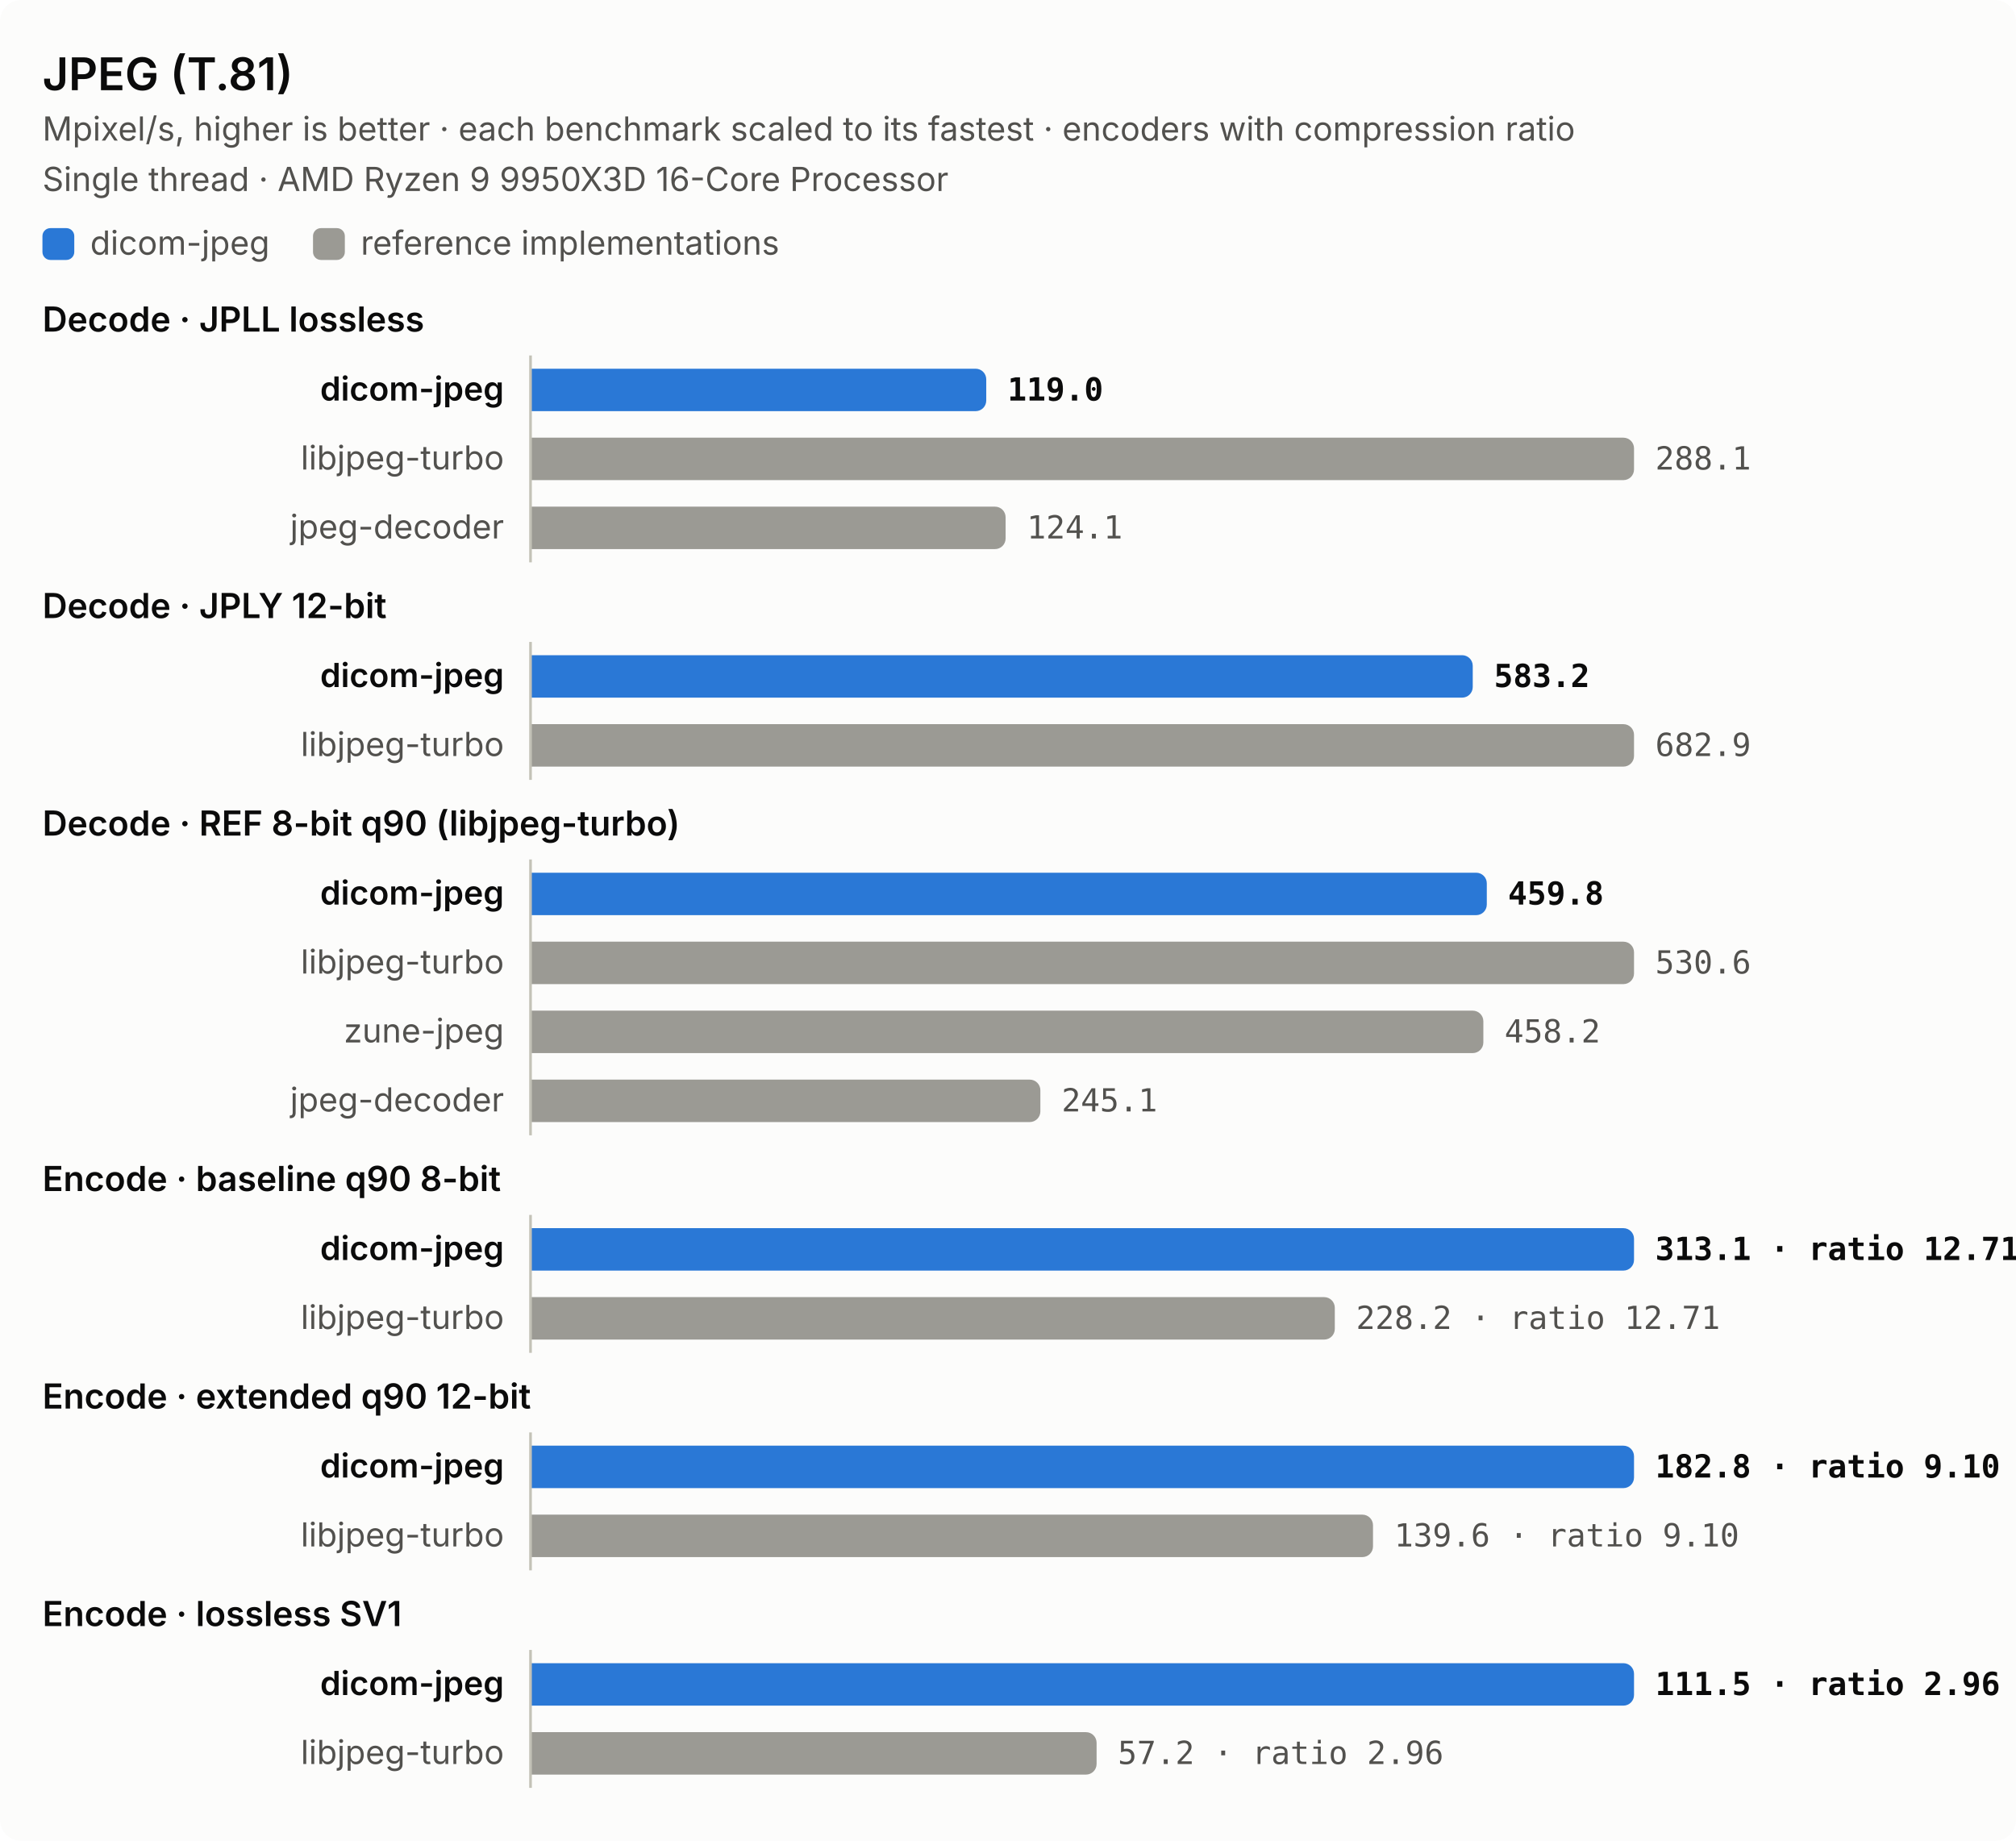
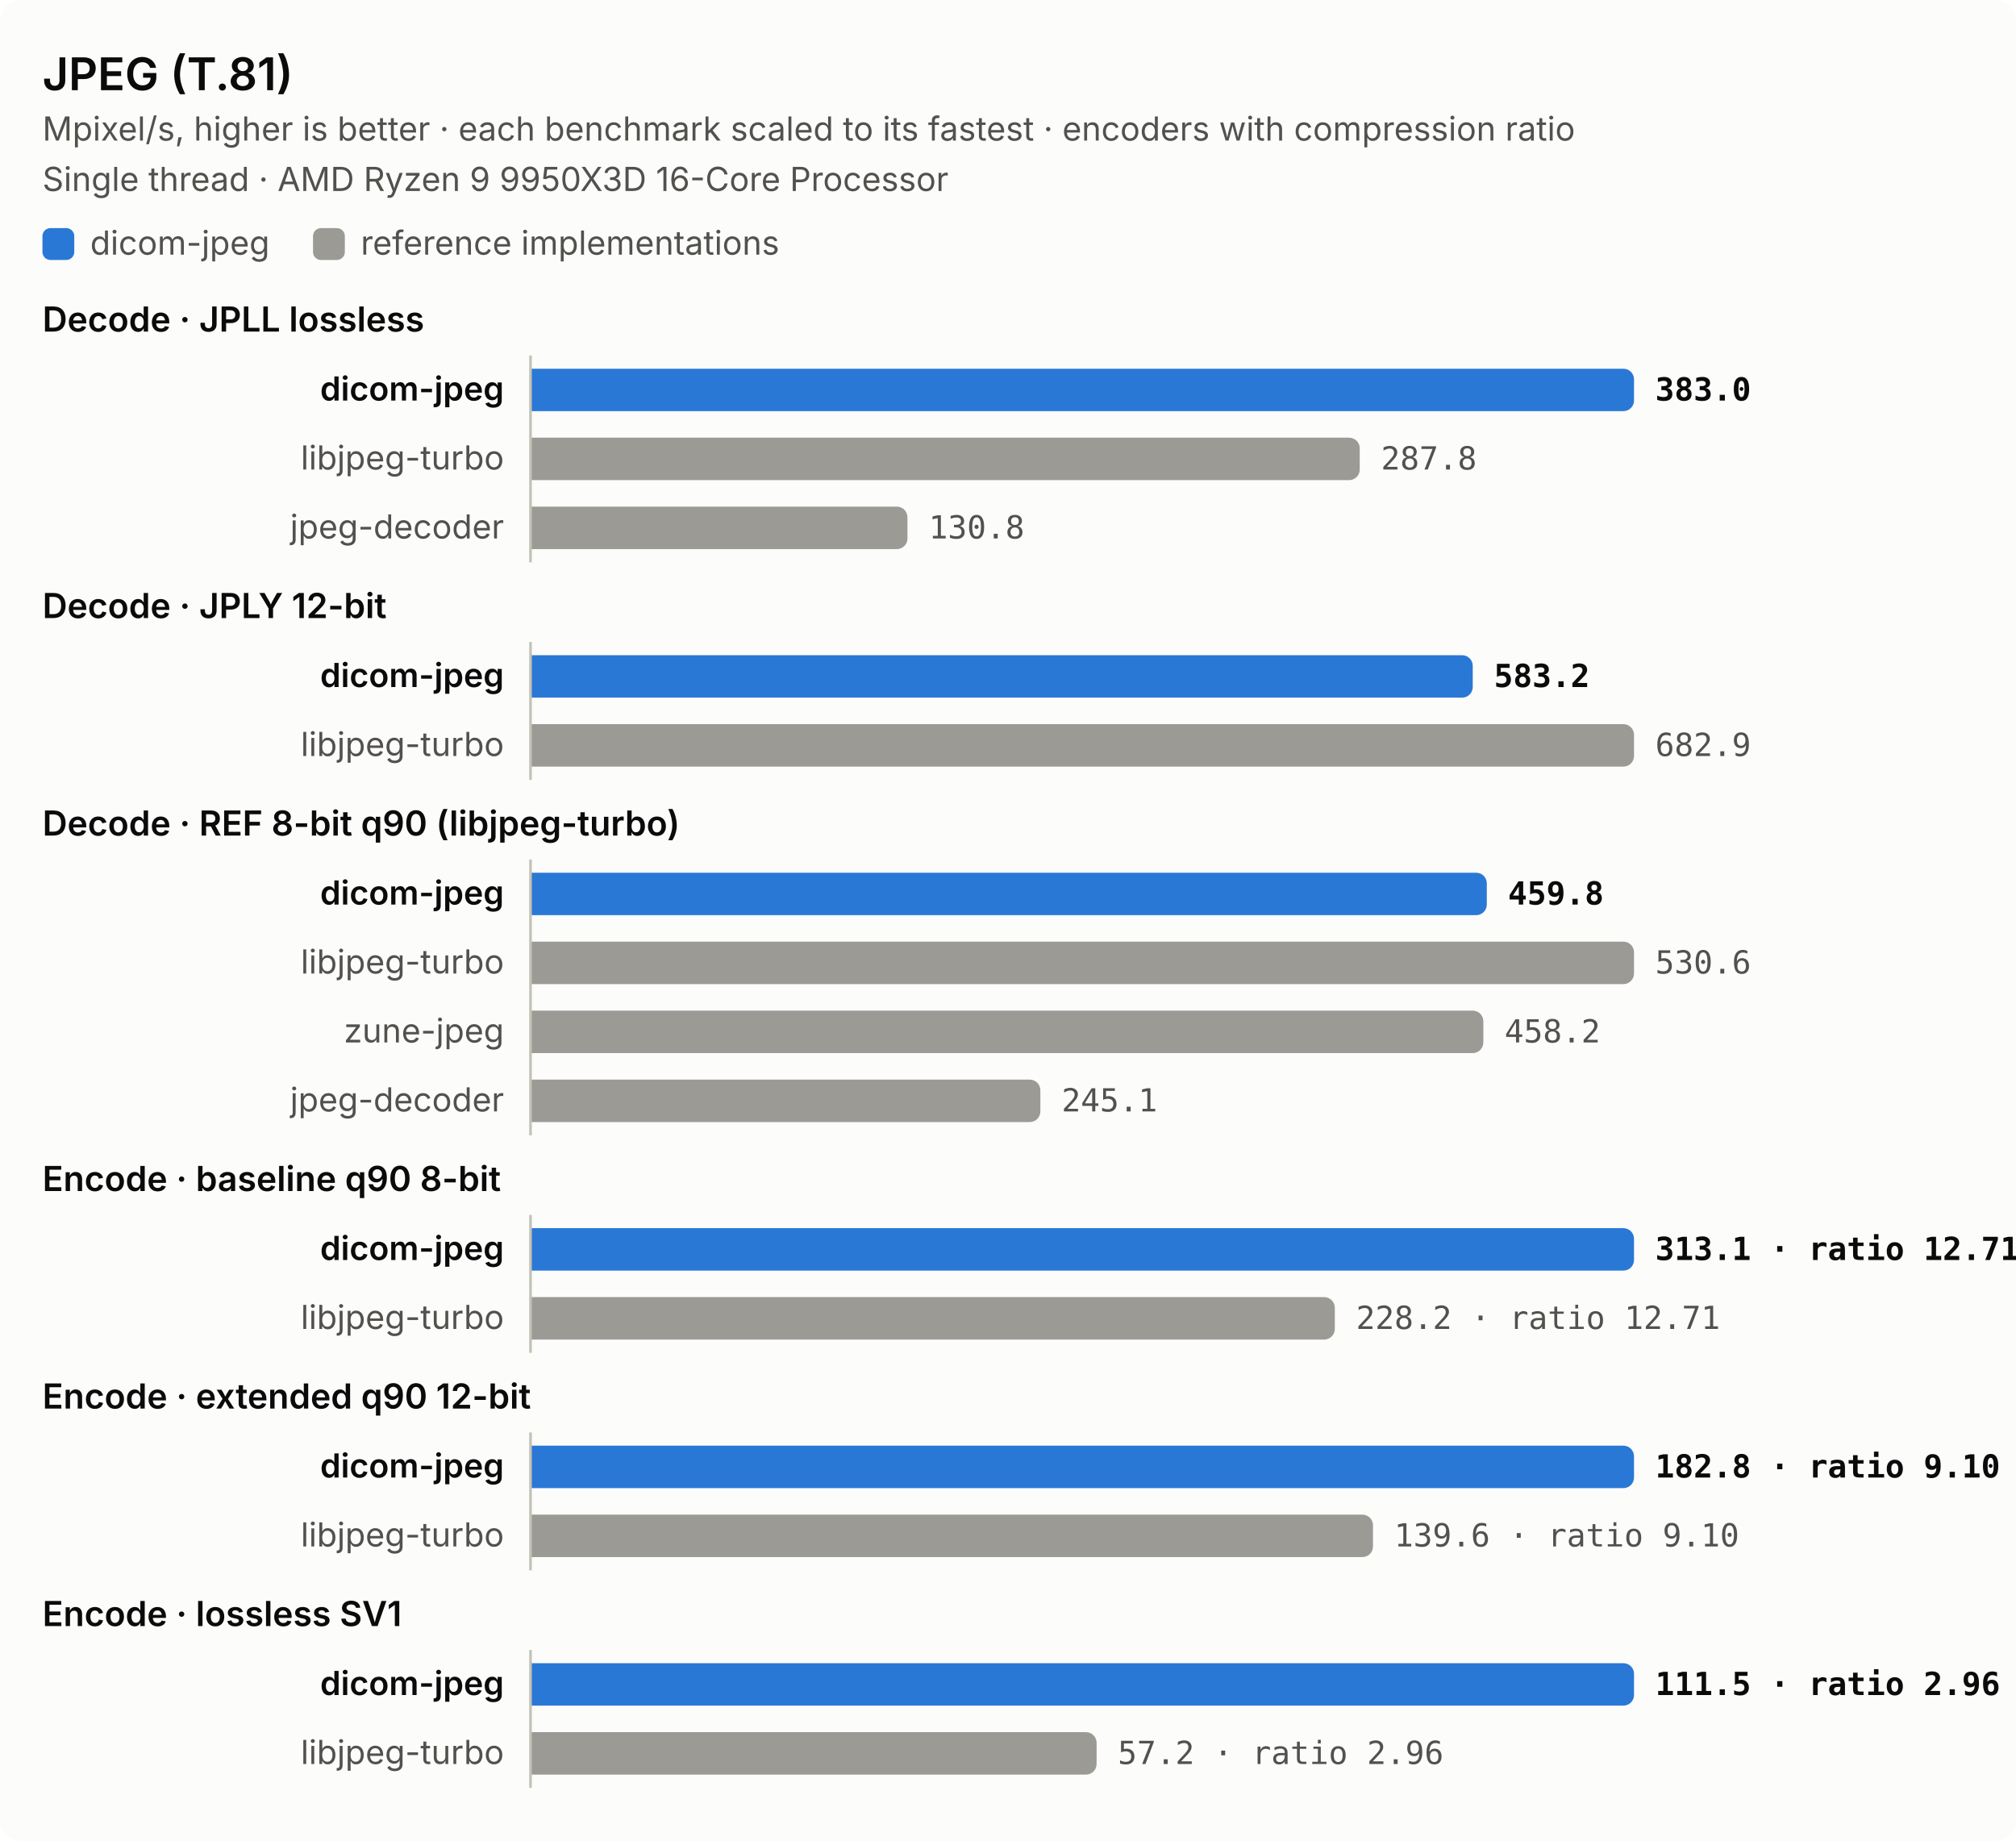
<svg xmlns="http://www.w3.org/2000/svg" width="760" height="694" viewBox="0 0 760 694" role="img" aria-label="JPEG (T.81)">
  <style>
.bg { fill: #fcfcfb; }
.title { fill: #0b0b0b; font: 600 17px system-ui, -apple-system, 'Segoe UI', sans-serif; }
.sub { fill: #52514e; font: 12.5px system-ui, -apple-system, 'Segoe UI', sans-serif; }
.group { fill: #0b0b0b; font: 600 13px system-ui, -apple-system, 'Segoe UI', sans-serif; }
.name { fill: #52514e; font: 12.5px system-ui, -apple-system, 'Segoe UI', sans-serif; }
.name.ours { fill: #0b0b0b; font-weight: 600; }
.value { fill: #52514e; font: 12px ui-monospace, 'SF Mono', Menlo, Consolas, monospace; }
.value.ours { fill: #0b0b0b; font-weight: 600; }
.axis { stroke: #c3c2b7; stroke-width: 1; }
.ours-fill { fill: #2a78d6; }
.ref-fill { fill: #9b9a94; }
.l0 { fill: #86b6ef; } .l1 { fill: #5598e7; } .l2 { fill: #256abf; } .l3 { fill: #184f95; } .l4 { fill: #104281; }
@media (prefers-color-scheme: dark) {
  .bg { fill: #1a1a19; }
  .title, .group, .name.ours, .value.ours { fill: #f0efec; }
  .sub, .name, .value { fill: #c3c2b7; }
  .axis { stroke: #383835; }
  .ours-fill { fill: #3987e5; }
  .ref-fill { fill: #6e6d68; }
  .l0 { fill: #184f95; } .l1 { fill: #256abf; } .l2 { fill: #3987e5; } .l3 { fill: #6da7ec; } .l4 { fill: #9ec5f4; }
}
</style>
  <rect class="bg" width="760" height="694" rx="8" />
  <text x="16.0" y="34.0" class="title" text-anchor="start">JPEG (T.81)</text>
  <text x="16.0" y="53.0" class="sub" text-anchor="start">Mpixel/s, higher is better · each benchmark scaled to its fastest · encoders with compression ratio</text>
  <text x="16.0" y="72.0" class="sub" text-anchor="start">Single thread · AMD Ryzen 9 9950X3D 16-Core Processor</text>
  <rect class="ours-fill" x="16" y="86" width="12" height="12" rx="3" />
  <text x="34.0" y="96.0" class="sub" text-anchor="start">dicom-jpeg</text>
  <rect class="ref-fill" x="118.0" y="86" width="12" height="12" rx="3" />
  <text x="136.0" y="96.0" class="sub" text-anchor="start">reference implementations</text>
  <text x="16.0" y="125.0" class="group" text-anchor="start">Decode · JPLL lossless</text>
  <text x="190.0" y="151.0" class="name ours" text-anchor="end">dicom-jpeg</text>
-   <path class="ours-fill" d="M200.0,139.0 h167.8 a4,4 0 0 1 4,4 v8.0 a4,4 0 0 1 -4,4 h-167.8 z" />
-   <text x="379.8" y="151.0" class="value ours" text-anchor="start">119.0</text>
+   <path class="ours-fill" d="M200.0,139.0 h412.0 a4,4 0 0 1 4,4 v8.0 a4,4 0 0 1 -4,4 h-412.0 z" />
+   <text x="624.0" y="151.0" class="value ours" text-anchor="start">383.0</text>
  <text x="190.0" y="177.0" class="name" text-anchor="end">libjpeg-turbo</text>
-   <path class="ref-fill" d="M200.0,165.0 h412.0 a4,4 0 0 1 4,4 v8.0 a4,4 0 0 1 -4,4 h-412.0 z" />
-   <text x="624.0" y="177.0" class="value" text-anchor="start">288.1</text>
+   <path class="ref-fill" d="M200.0,165.0 h308.6 a4,4 0 0 1 4,4 v8.0 a4,4 0 0 1 -4,4 h-308.6 z" />
+   <text x="520.6" y="177.0" class="value" text-anchor="start">287.8</text>
  <text x="190.0" y="203.0" class="name" text-anchor="end">jpeg-decoder</text>
-   <path class="ref-fill" d="M200.0,191.0 h175.1 a4,4 0 0 1 4,4 v8.0 a4,4 0 0 1 -4,4 h-175.1 z" />
-   <text x="387.1" y="203.0" class="value" text-anchor="start">124.1</text>
+   <path class="ref-fill" d="M200.0,191.0 h138.1 a4,4 0 0 1 4,4 v8.0 a4,4 0 0 1 -4,4 h-138.1 z" />
+   <text x="350.1" y="203.0" class="value" text-anchor="start">130.8</text>
  <line class="axis" x1="200" y1="134" x2="200" y2="212" />
  <text x="16.0" y="233.0" class="group" text-anchor="start">Decode · JPLY 12-bit</text>
  <text x="190.0" y="259.0" class="name ours" text-anchor="end">dicom-jpeg</text>
  <path class="ours-fill" d="M200.0,247.0 h351.2 a4,4 0 0 1 4,4 v8.0 a4,4 0 0 1 -4,4 h-351.2 z" />
  <text x="563.2" y="259.0" class="value ours" text-anchor="start">583.2</text>
  <text x="190.0" y="285.0" class="name" text-anchor="end">libjpeg-turbo</text>
  <path class="ref-fill" d="M200.0,273.0 h412.0 a4,4 0 0 1 4,4 v8.0 a4,4 0 0 1 -4,4 h-412.0 z" />
  <text x="624.0" y="285.0" class="value" text-anchor="start">682.9</text>
  <line class="axis" x1="200" y1="242" x2="200" y2="294" />
  <text x="16.0" y="315.0" class="group" text-anchor="start">Decode · REF 8-bit q90 (libjpeg-turbo)</text>
  <text x="190.0" y="341.0" class="name ours" text-anchor="end">dicom-jpeg</text>
  <path class="ours-fill" d="M200.0,329.0 h356.5 a4,4 0 0 1 4,4 v8.0 a4,4 0 0 1 -4,4 h-356.5 z" />
  <text x="568.5" y="341.0" class="value ours" text-anchor="start">459.8</text>
  <text x="190.0" y="367.0" class="name" text-anchor="end">libjpeg-turbo</text>
  <path class="ref-fill" d="M200.0,355.0 h412.0 a4,4 0 0 1 4,4 v8.0 a4,4 0 0 1 -4,4 h-412.0 z" />
  <text x="624.0" y="367.0" class="value" text-anchor="start">530.6</text>
  <text x="190.0" y="393.0" class="name" text-anchor="end">zune-jpeg</text>
  <path class="ref-fill" d="M200.0,381.0 h355.2 a4,4 0 0 1 4,4 v8.0 a4,4 0 0 1 -4,4 h-355.2 z" />
  <text x="567.2" y="393.0" class="value" text-anchor="start">458.2</text>
  <text x="190.0" y="419.0" class="name" text-anchor="end">jpeg-decoder</text>
  <path class="ref-fill" d="M200.0,407.0 h188.2 a4,4 0 0 1 4,4 v8.0 a4,4 0 0 1 -4,4 h-188.2 z" />
  <text x="400.2" y="419.0" class="value" text-anchor="start">245.1</text>
  <line class="axis" x1="200" y1="324" x2="200" y2="428" />
  <text x="16.0" y="449.0" class="group" text-anchor="start">Encode · baseline q90 8-bit</text>
  <text x="190.0" y="475.0" class="name ours" text-anchor="end">dicom-jpeg</text>
  <path class="ours-fill" d="M200.0,463.0 h412.0 a4,4 0 0 1 4,4 v8.0 a4,4 0 0 1 -4,4 h-412.0 z" />
  <text x="624.0" y="475.0" class="value ours" text-anchor="start">313.1 · ratio 12.71</text>
  <text x="190.0" y="501.0" class="name" text-anchor="end">libjpeg-turbo</text>
  <path class="ref-fill" d="M200.0,489.0 h299.2 a4,4 0 0 1 4,4 v8.0 a4,4 0 0 1 -4,4 h-299.2 z" />
  <text x="511.2" y="501.0" class="value" text-anchor="start">228.2 · ratio 12.71</text>
  <line class="axis" x1="200" y1="458" x2="200" y2="510" />
  <text x="16.0" y="531.0" class="group" text-anchor="start">Encode · extended q90 12-bit</text>
  <text x="190.0" y="557.0" class="name ours" text-anchor="end">dicom-jpeg</text>
  <path class="ours-fill" d="M200.0,545.0 h412.0 a4,4 0 0 1 4,4 v8.0 a4,4 0 0 1 -4,4 h-412.0 z" />
  <text x="624.0" y="557.0" class="value ours" text-anchor="start">182.8 · ratio 9.10</text>
  <text x="190.0" y="583.0" class="name" text-anchor="end">libjpeg-turbo</text>
  <path class="ref-fill" d="M200.0,571.0 h313.6 a4,4 0 0 1 4,4 v8.0 a4,4 0 0 1 -4,4 h-313.6 z" />
  <text x="525.6" y="583.0" class="value" text-anchor="start">139.6 · ratio 9.10</text>
  <line class="axis" x1="200" y1="540" x2="200" y2="592" />
  <text x="16.0" y="613.0" class="group" text-anchor="start">Encode · lossless SV1</text>
  <text x="190.0" y="639.0" class="name ours" text-anchor="end">dicom-jpeg</text>
  <path class="ours-fill" d="M200.0,627.0 h412.0 a4,4 0 0 1 4,4 v8.0 a4,4 0 0 1 -4,4 h-412.0 z" />
  <text x="624.0" y="639.0" class="value ours" text-anchor="start">111.5 · ratio 2.96</text>
  <text x="190.0" y="665.0" class="name" text-anchor="end">libjpeg-turbo</text>
  <path class="ref-fill" d="M200.0,653.0 h209.4 a4,4 0 0 1 4,4 v8.0 a4,4 0 0 1 -4,4 h-209.4 z" />
  <text x="421.4" y="665.0" class="value" text-anchor="start">57.2 · ratio 2.96</text>
  <line class="axis" x1="200" y1="622" x2="200" y2="674" />
</svg>
